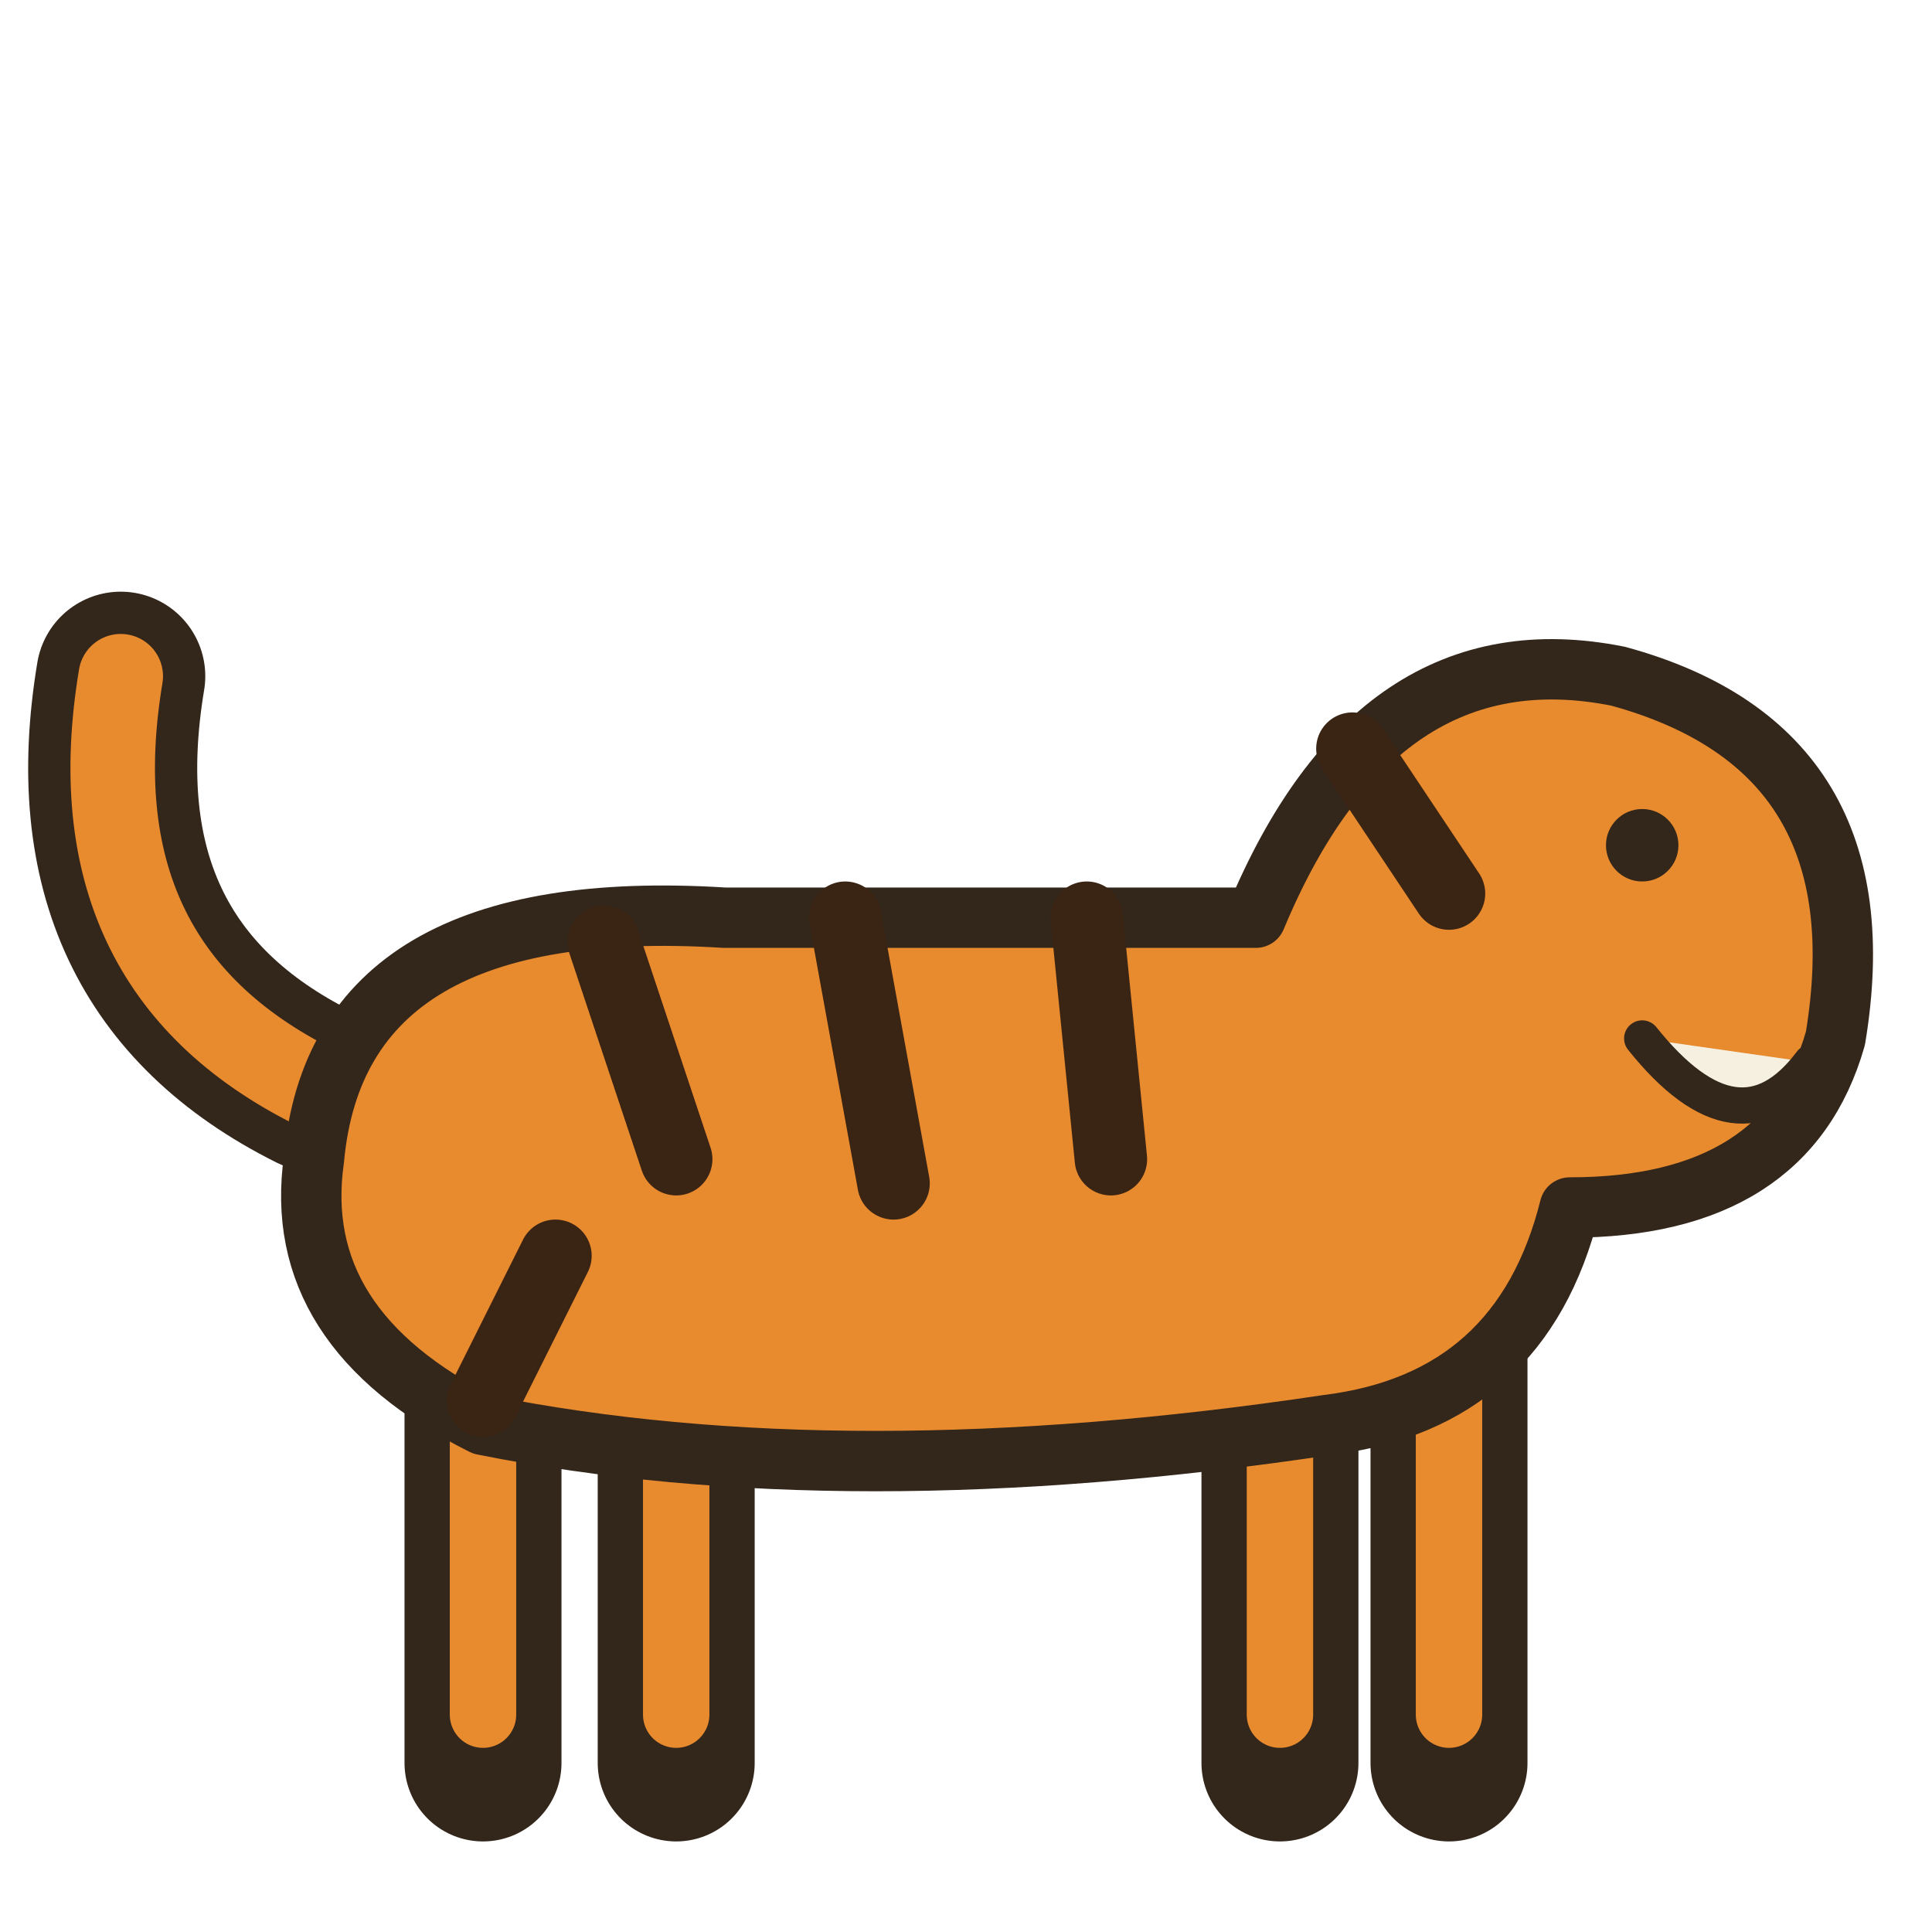
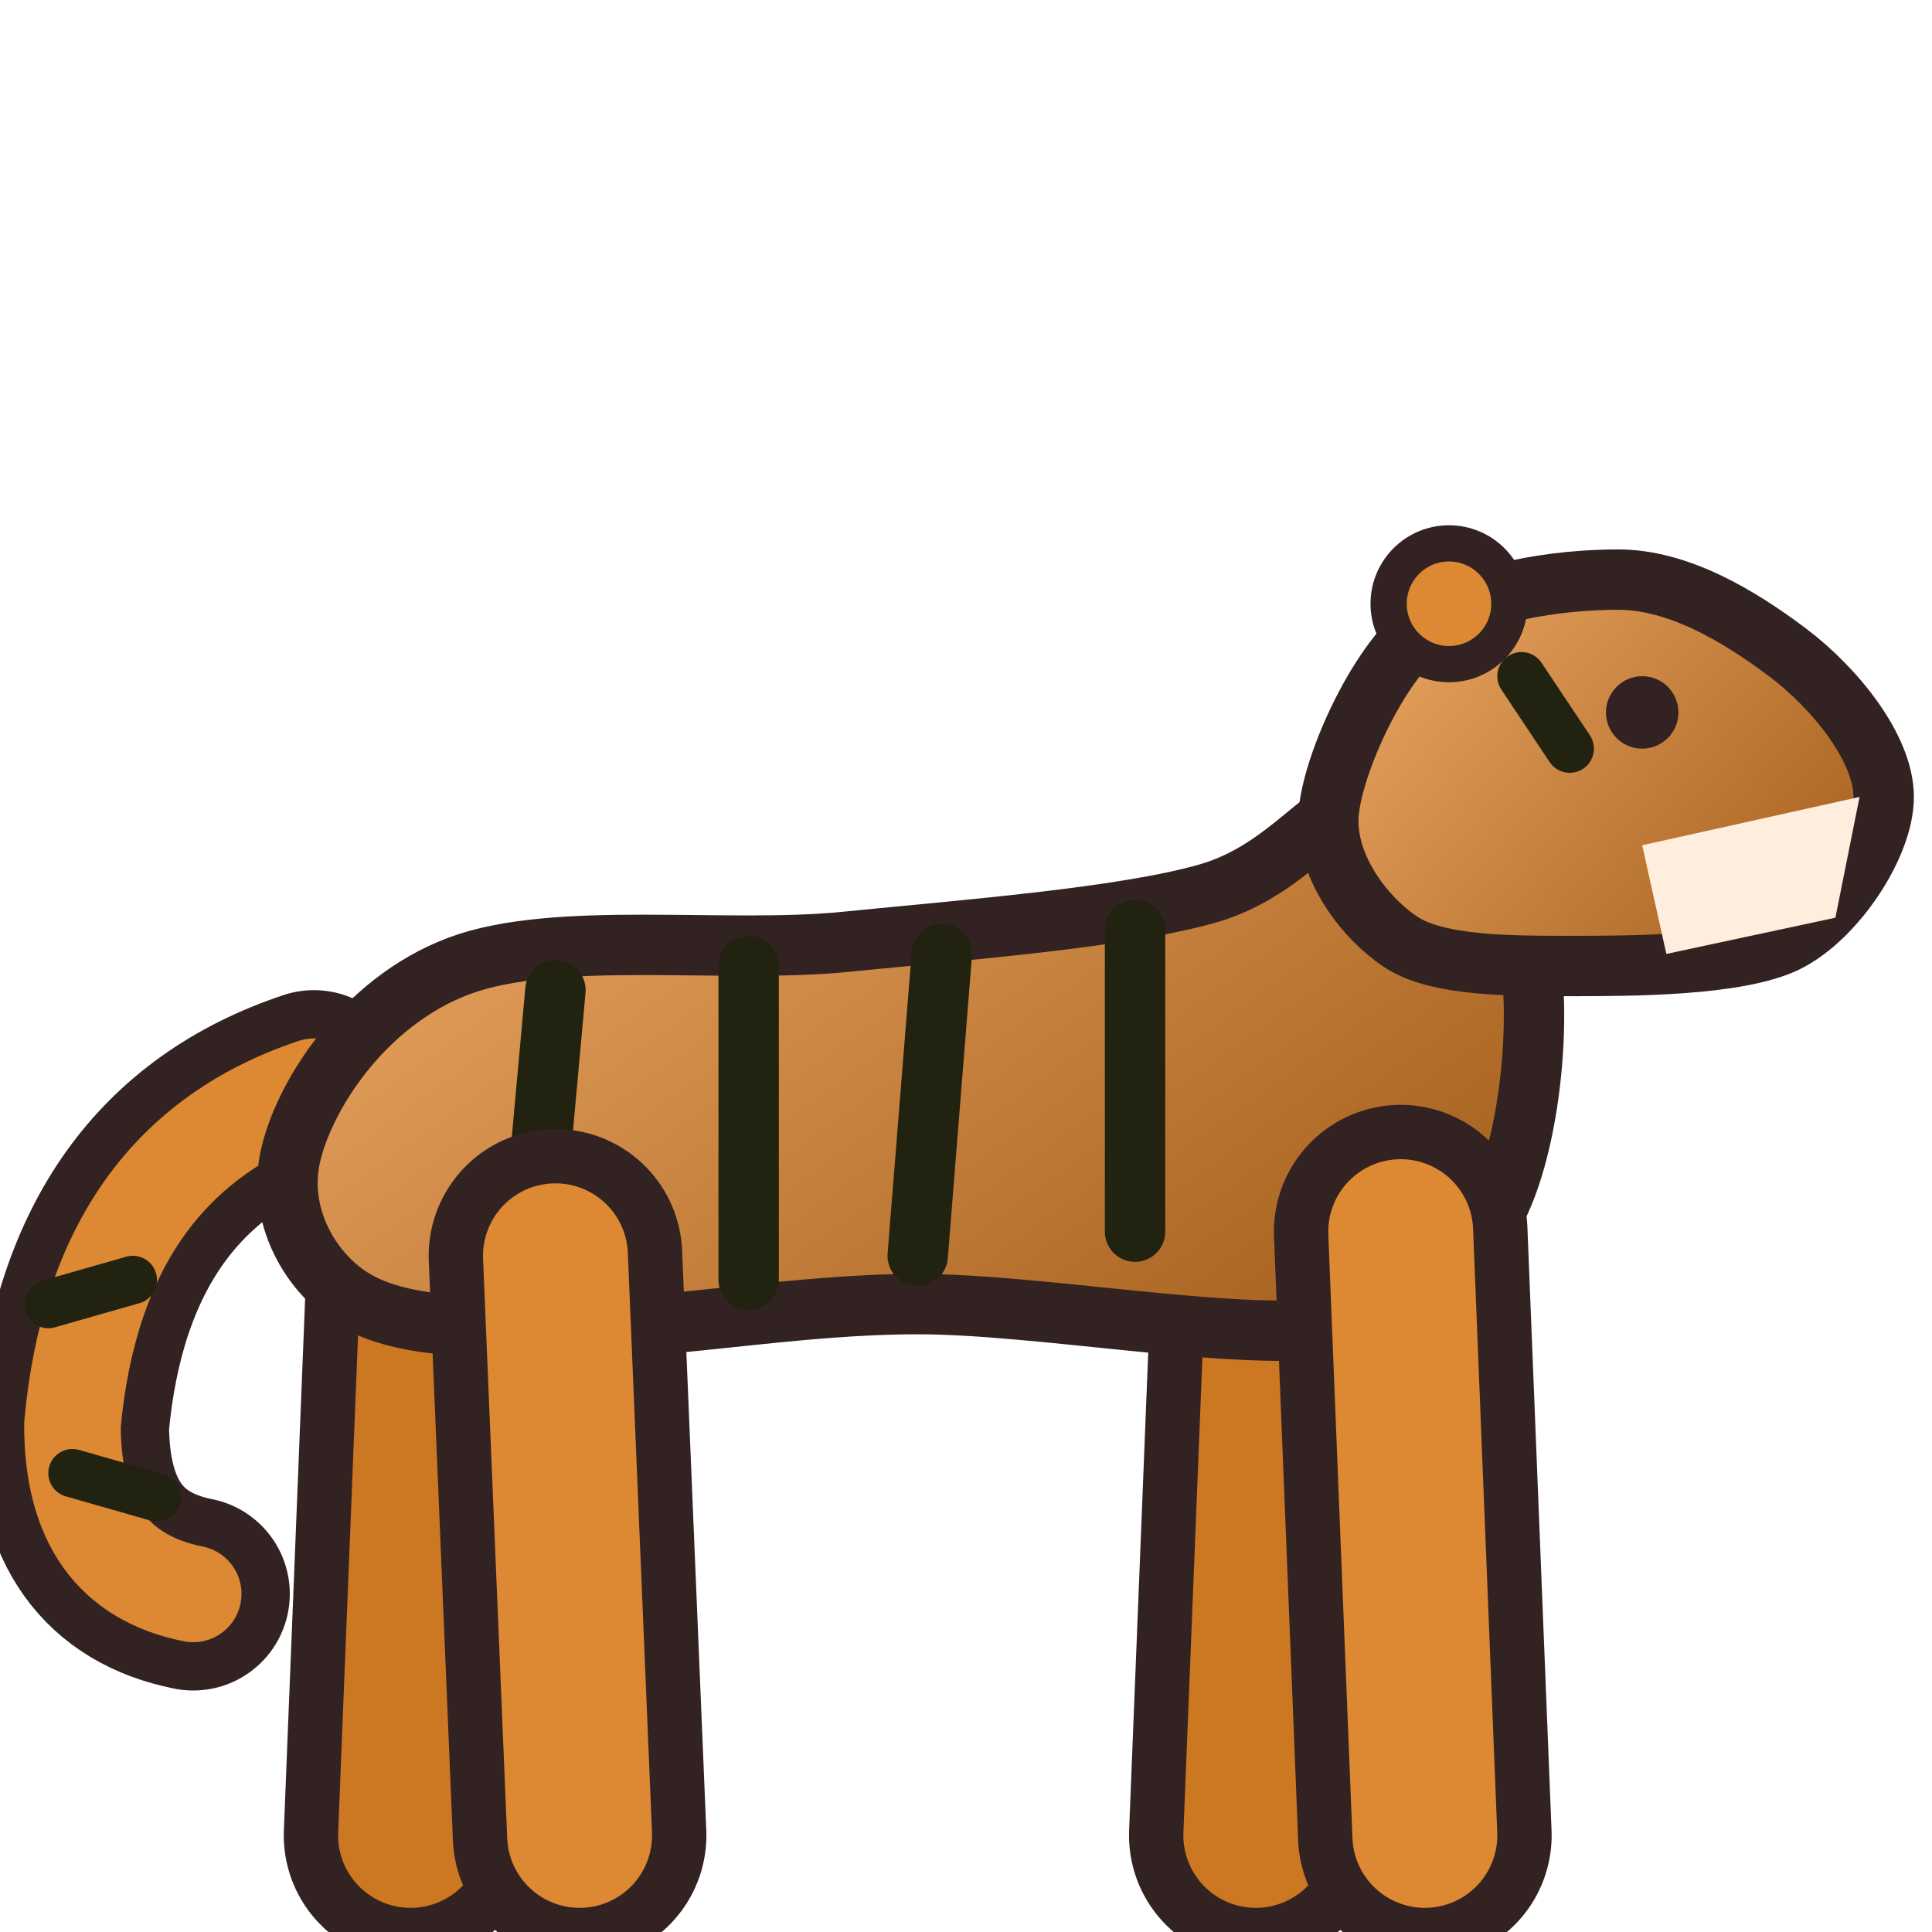
<svg xmlns="http://www.w3.org/2000/svg" viewBox="0 0 16 16">
-   <g stroke="#33261a" stroke-width=".5" stroke-linejoin="round" stroke-linecap="round">
-     <path d="M2.6,9Q.6,8 1,5.6" fill="none" stroke="#33261a" stroke-width="1.4" />
-     <path d="M2.6,9Q.6,8 1,5.6" fill="none" stroke="#e88a2e" stroke-width=".7" />
-     <path d="M4,11 4,14.6" fill="none" stroke="#33261a" stroke-width="1.3" />
-     <path d="M4,11 4,14.2" fill="none" stroke="#e88a2e" stroke-width=".55" />
-     <path d="M5.6,11 5.6,14.6" fill="none" stroke="#33261a" stroke-width="1.3" />
-     <path d="M5.6,11 5.6,14.2" fill="none" stroke="#e88a2e" stroke-width=".55" />
-     <path d="M10.6,11 10.6,14.6" fill="none" stroke="#33261a" stroke-width="1.3" />
-     <path d="M10.6,11 10.6,14.2" fill="none" stroke="#e88a2e" stroke-width=".55" />
-     <path d="M12,11 12,14.6" fill="none" stroke="#33261a" stroke-width="1.3" />
-     <path d="M12,11 12,14.2" fill="none" stroke="#e88a2e" stroke-width=".55" />
-     <path d="M2.6,9.6Q2.8,7.4 6,7.6H10.4Q11.4,5.2 13.4,5.6Q15.6,6.2 15.2,8.6Q14.8,10 13,10Q12.6,11.6 11,11.8Q7,12.4 4,11.8Q2.4,11 2.6,9.6Z" fill="#e88a2e" />
-     <path d="M5,7.8L5.6,9.6M7,7.6L7.4,9.8M9,7.6L9.2,9.6M11.2,6.2L12,7.4M4,11.6L4.6,10.4" fill="none" stroke="#3a2414" stroke-width=".6" />
-     <path d="M13.6,8.6Q14.4,9.6 15,8.8" fill="#f6f0e0" stroke-width=".3" />
-     <circle cx="13.6" cy="7" r=".3" fill="#33261a" stroke="none" />
+   <defs>
+     <linearGradient id="g0" y2=".6">
+       <stop stop-color="#ea6" />
+       <stop offset="1" stop-color="#a62" />
+     </linearGradient>
+     <path id="p0" d="M2.6,9q-1.8,.6-2,2.8 0,1.2 1,1.4" />
+     <path id="p1" d="M10.6,10.2l-.2,5m-6.8-5l-.2,5" />
+     <path id="p2" d="M11.6,10.2l.2,5M4.6,10.4l.2,4.8" />
+   </defs>
+   <g stroke="#322" stroke-width=".5" stroke-linejoin="round" stroke-linecap="round">
+     <use href="#p0" fill="none" stroke-width="1.6" />
+     <use href="#p0" fill="none" stroke="#d83" stroke-width=".8" />
+     <path d="M1.1,10.6l-.7,.2m.2,1.4l.7,.2" fill="none" stroke="#221" stroke-width=".4" />
+     <use href="#p1" fill="none" stroke-width="2.1" />
+     <use href="#p1" fill="none" stroke="#c72" stroke-width="1.2" />
+     <path d="M2.4,9.6C2.5,9.1 3,8.3 3.8,8 4.6,7.7 6,7.9 7,7.8c1-.1 2.3-.2 3-.4 .7-.2 1-.8 1.4-.8 .4,0 1,.4 1.2,1 .2,.6 .1,1.8-.2,2.4-.3,.6-.6,.9-1.4,1-.8,.1-2.4-.2-3.4-.2-1,0-2,.2-2.8,.2C4,11 3.4,11 3,10.8c-.4-.2-.7-.7-.6-1.2Z" fill="url(#g0)" />
+     <path d="M4.6,8.2l-.2,2.2M6.2,8l0,2.6M7.8,7.9l-.2,2.5M9.4,7.7l0,2.5" fill="none" stroke="#221" />
+     <path d="M11,6.8c0-.4 .4-1.3 .8-1.6 .4-.3 1.1-.4 1.6-.4 .5,0 1,.3 1.4,.6 .4,.3 .8,.8 .8,1.2 0,.4-.4,1-.8,1.2C14.4,8 13.5,8 13,8c-.5,0-1.1,0-1.4-.2-.3-.2-.6-.6-.6-1Z" fill="url(#g0)" />
+     <path d="M13.6,7l1.8-.4-.2,1-1.4,.3Z" fill="#fed" stroke="none" />
+     <circle cx="12" cy="5" r=".5" fill="#d83" stroke-width=".3" />
+     <circle cx="13.6" cy="5.9" r=".3" fill="#322" stroke="none" />
+     <path d="M12.6,5.6l.4,.6" fill="none" stroke="#221" stroke-width=".4" />
+     <use href="#p2" fill="none" stroke-width="2.1" />
+     <use href="#p2" fill="none" stroke="#d83" stroke-width="1.2" />
  </g>
</svg>
